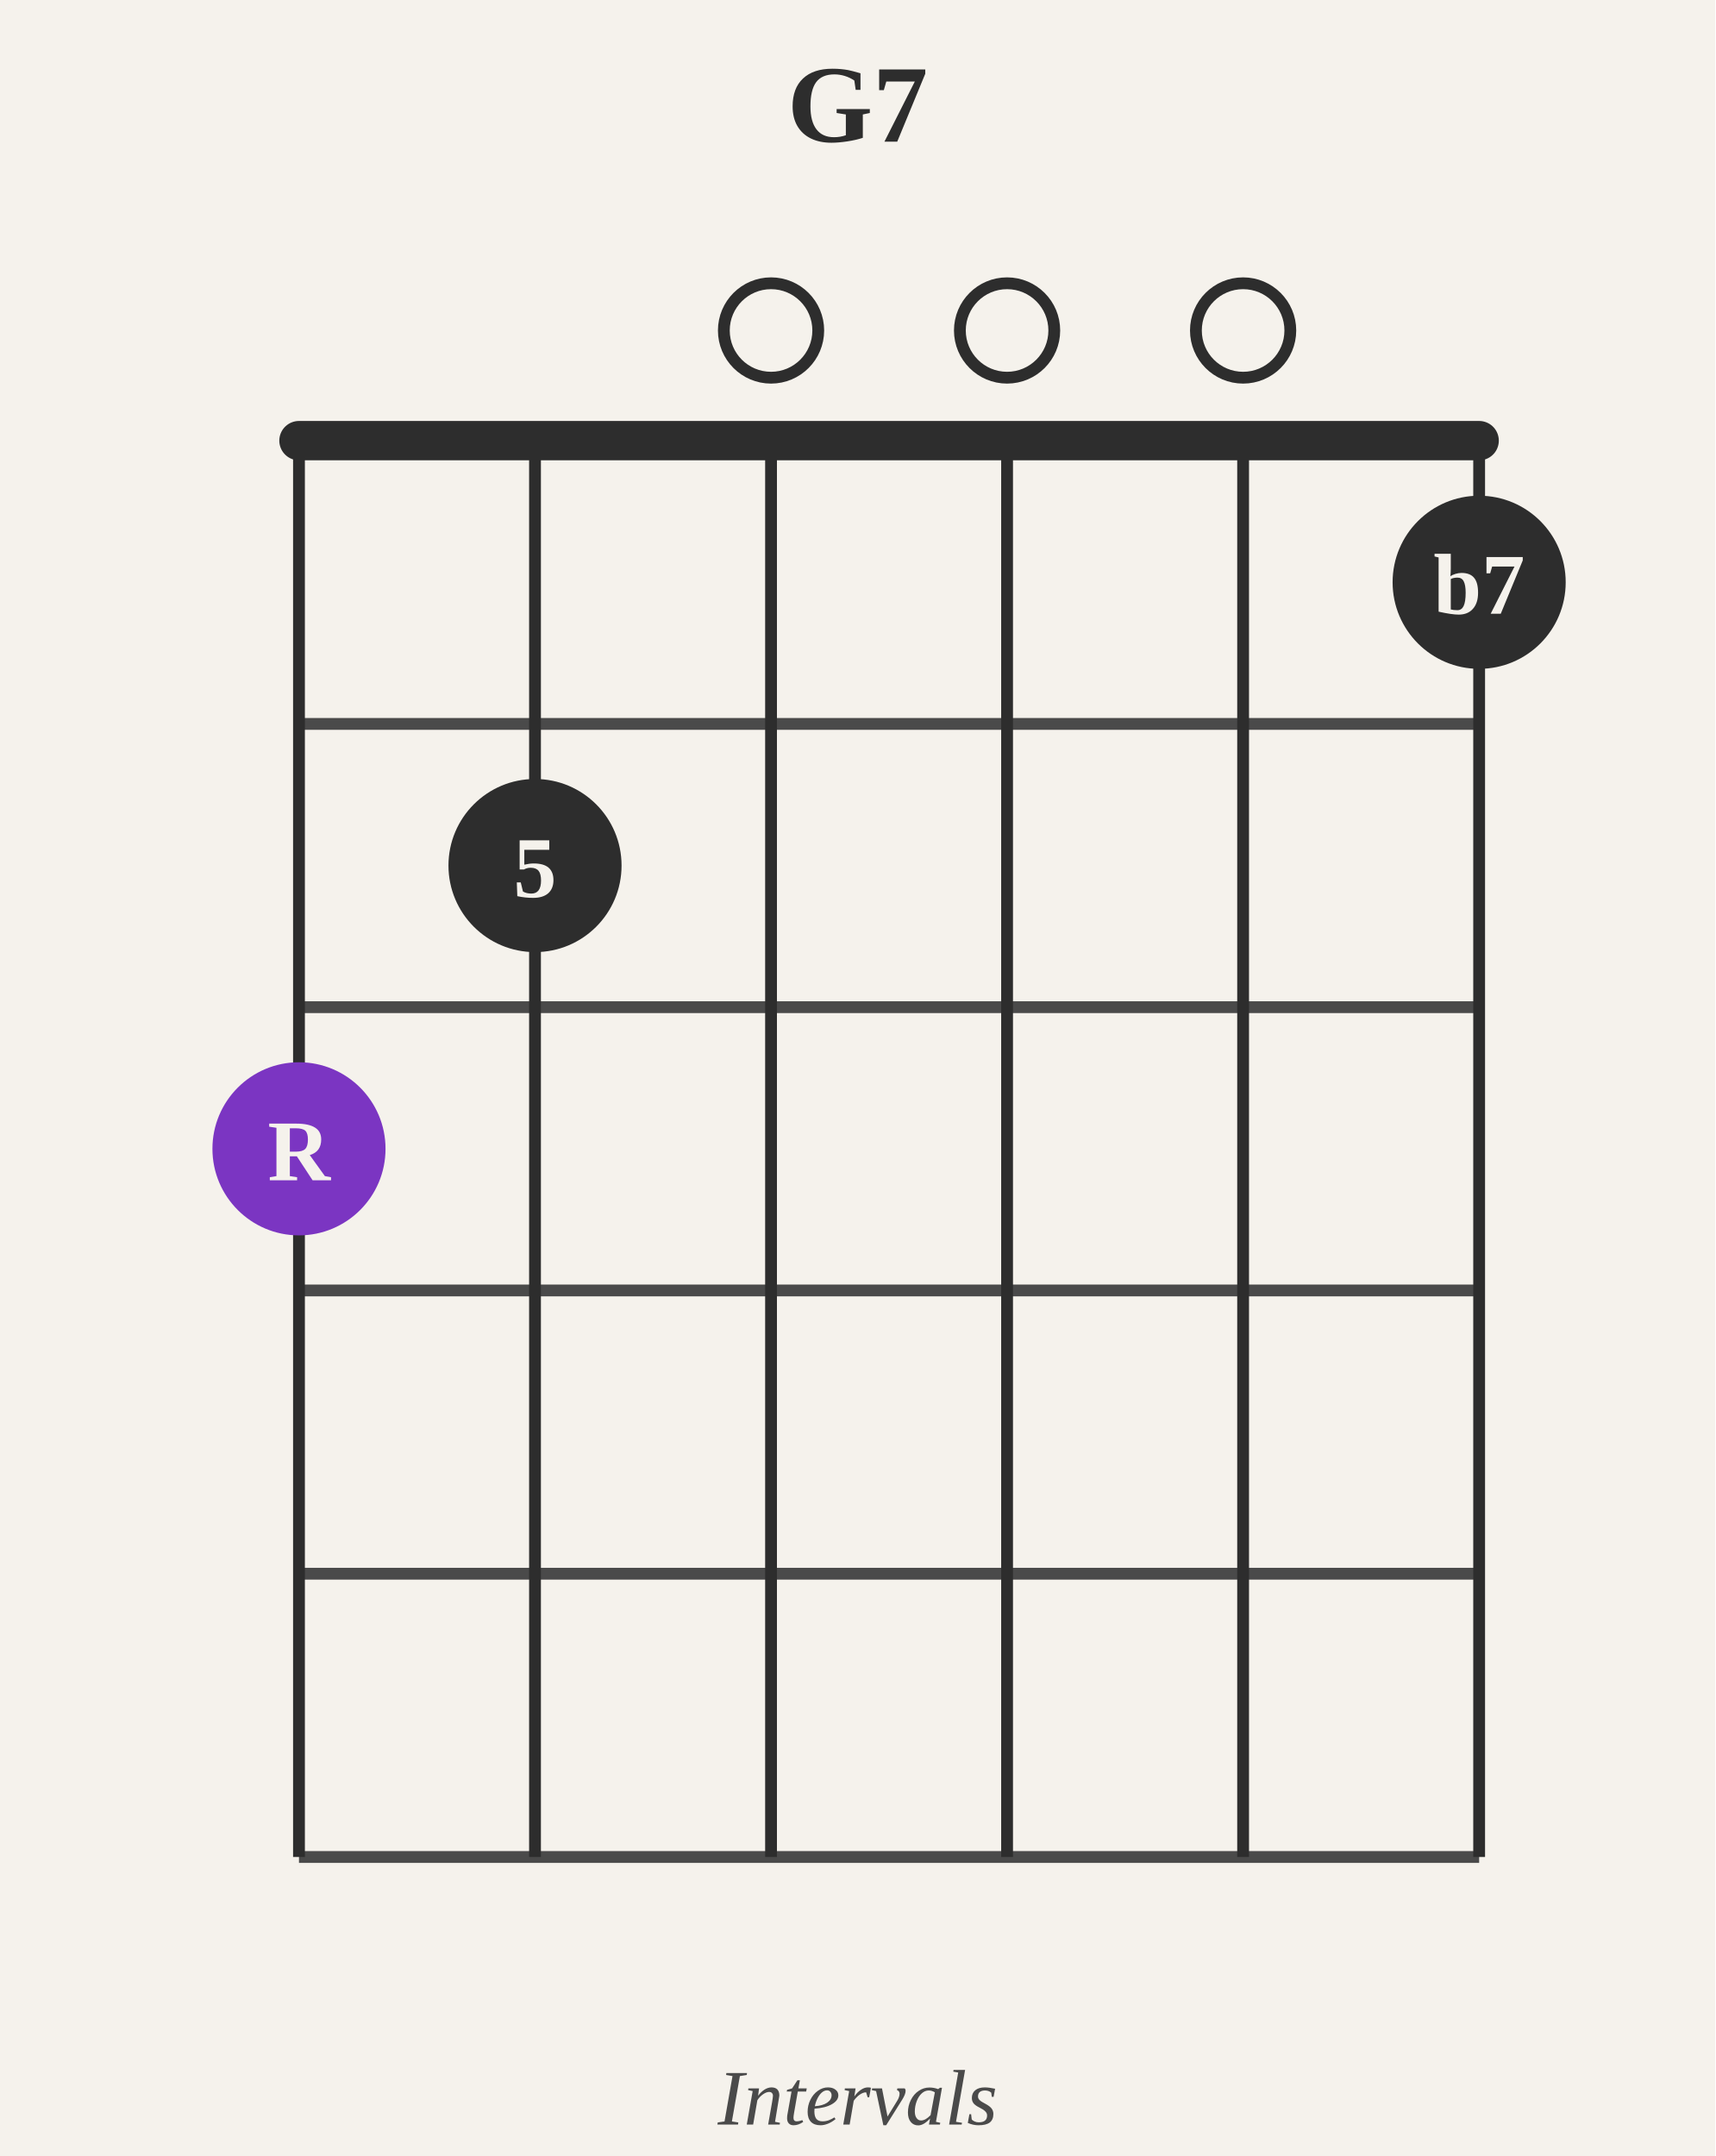
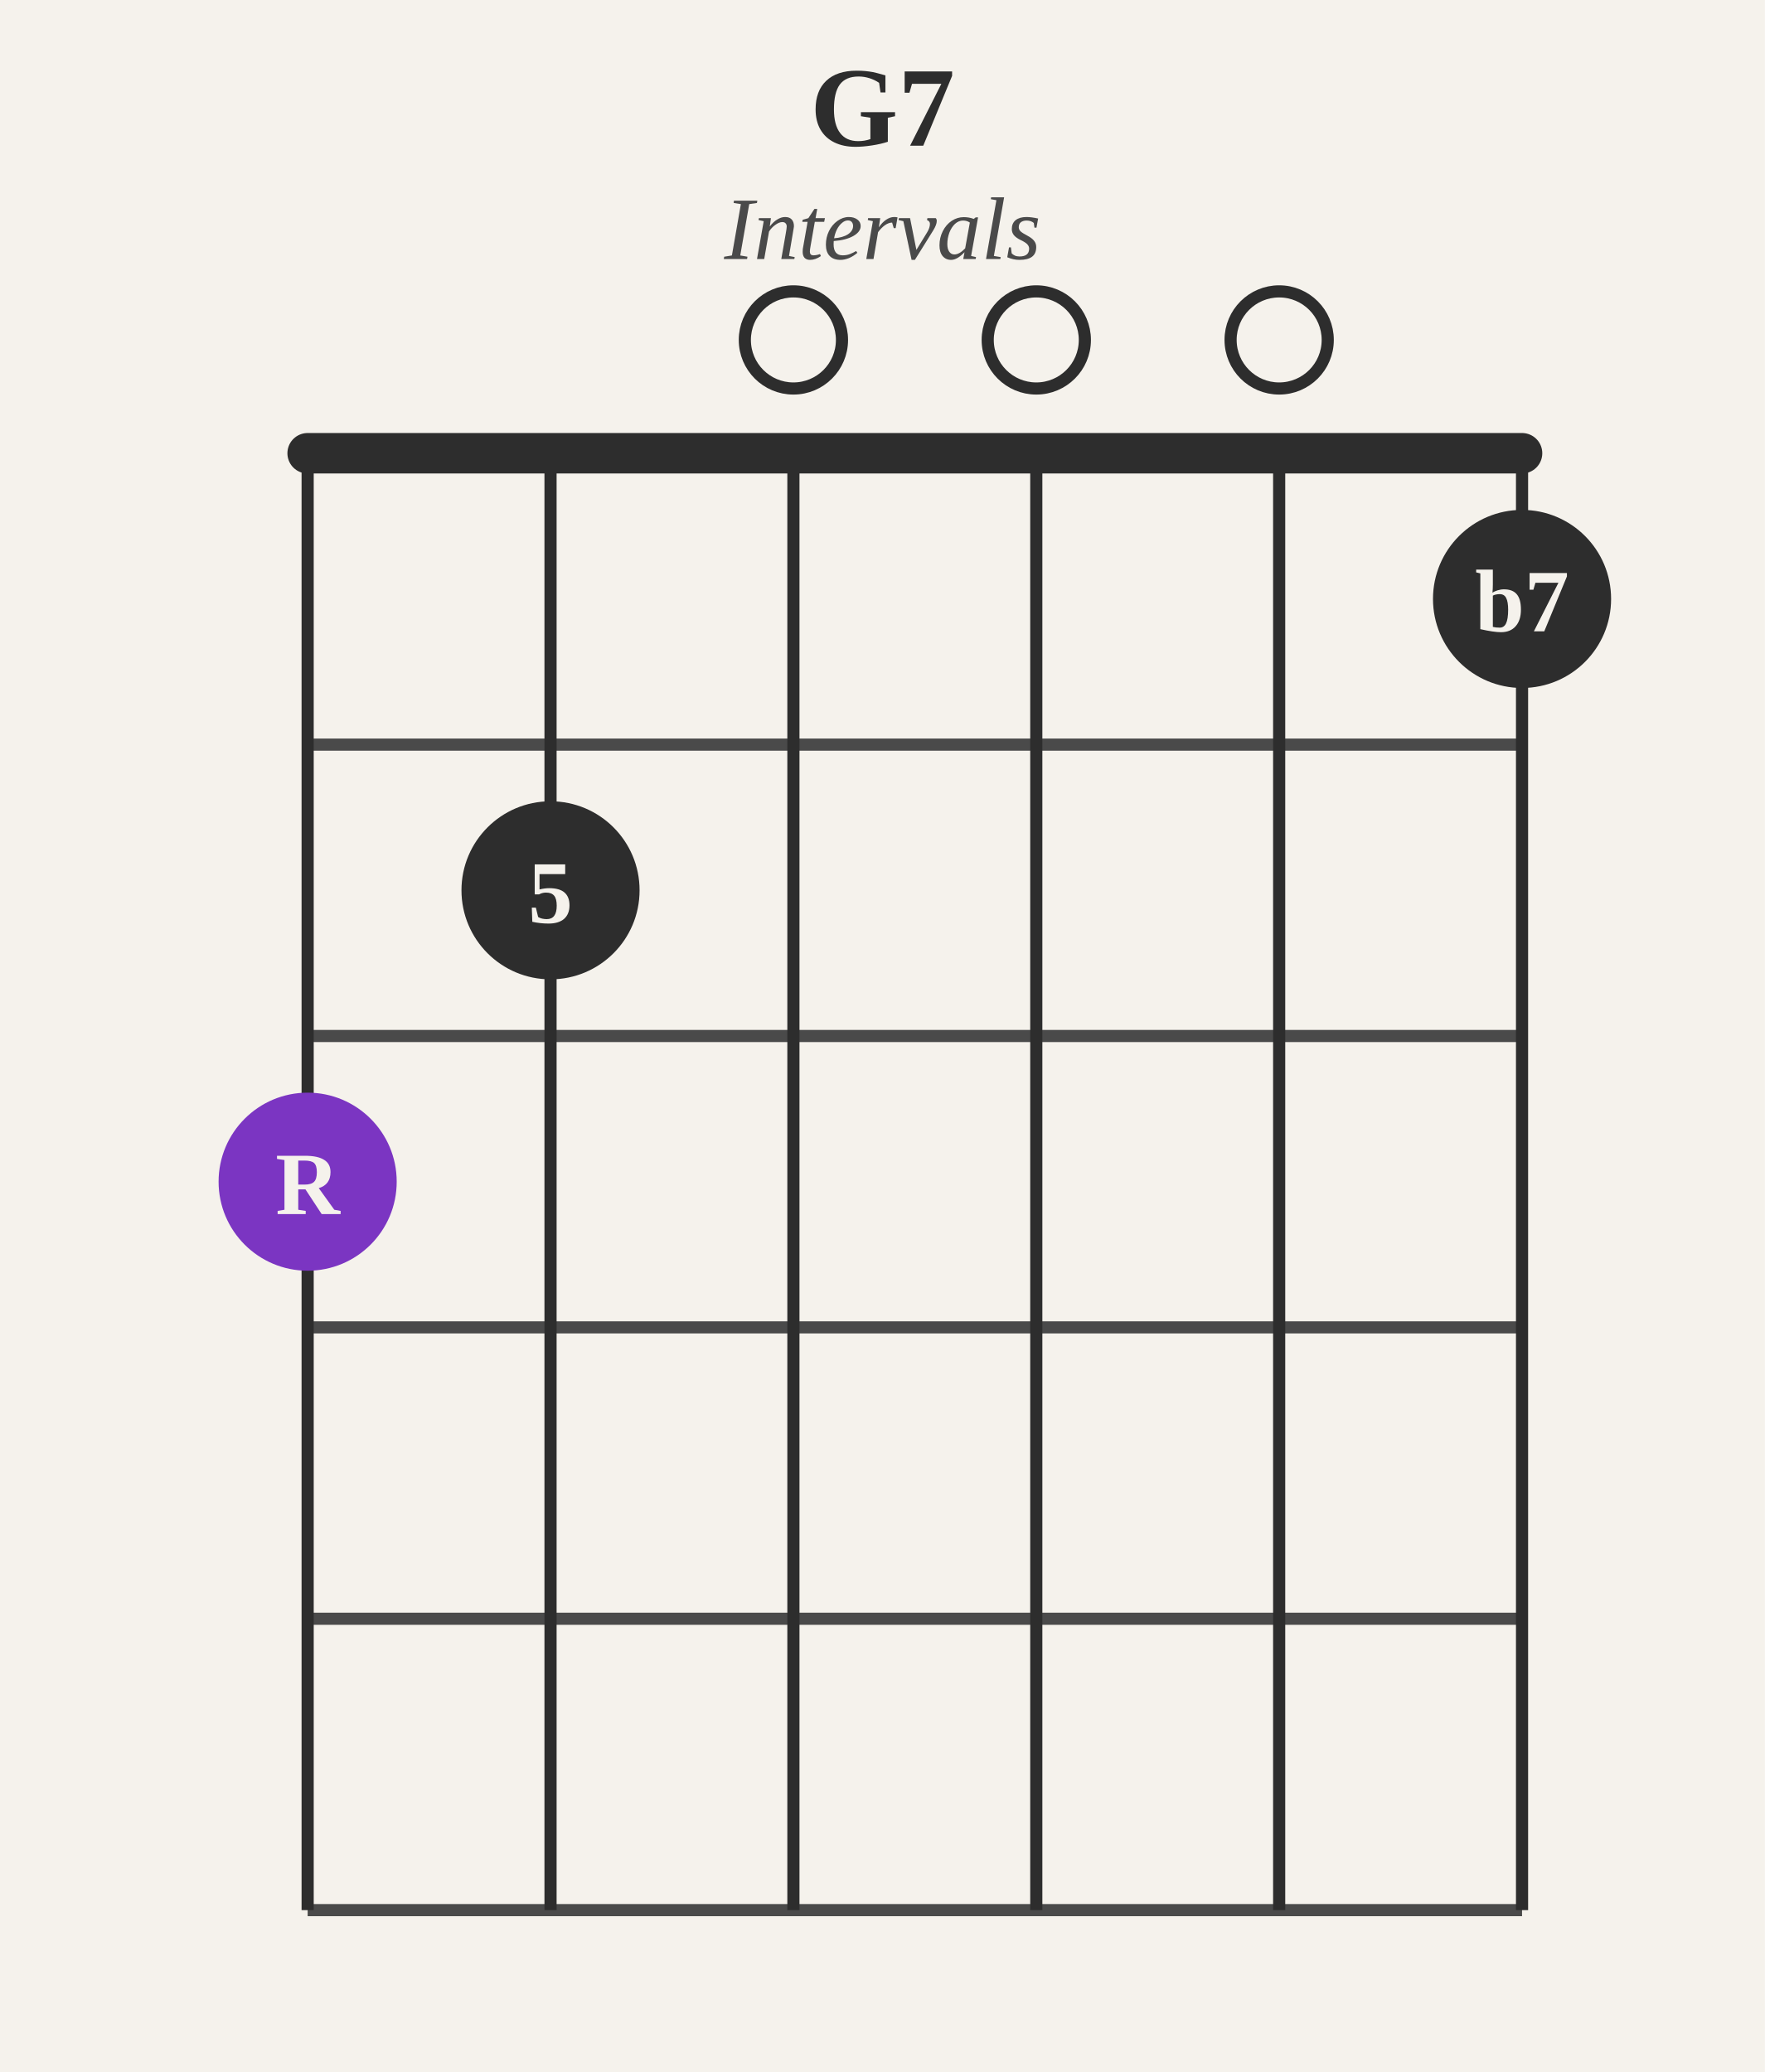
- <svg xmlns="http://www.w3.org/2000/svg" baseProfile="full" height="274" version="1.1" viewBox="0,0,218,274" width="218">
+ <svg xmlns="http://www.w3.org/2000/svg" baseProfile="full" height="256" version="1.1" viewBox="0,0,218,256" width="218">
  <defs />
-   <rect fill="#F5F2EC" height="274" width="218" x="0" y="0" />
+   <rect fill="#F5F2EC" height="256" width="218" x="0" y="0" />
  <text fill="#2D2D2D" font-family="Georgia, &quot;Times New Roman&quot;, serif" font-size="14" font-weight="bold" text-anchor="middle" x="109.0" y="18">G7</text>
+   <text fill="#4A4A4A" font-family="Georgia, &quot;Times New Roman&quot;, serif" font-size="11" font-style="italic" text-anchor="middle" x="109.0" y="32">Intervals</text>
  <circle cx="98" cy="42" fill="none" r="6" stroke="#2D2D2D" stroke-width="1.5" />
  <circle cx="128" cy="42" fill="none" r="6" stroke="#2D2D2D" stroke-width="1.5" />
  <circle cx="158" cy="42" fill="none" r="6" stroke="#2D2D2D" stroke-width="1.5" />
  <line stroke="#2D2D2D" stroke-linecap="round" stroke-width="5" x1="38" x2="188" y1="56" y2="56" />
  <line stroke="#4A4A4A" stroke-width="1.5" x1="38" x2="188" y1="92" y2="92" />
  <line stroke="#4A4A4A" stroke-width="1.5" x1="38" x2="188" y1="128" y2="128" />
  <line stroke="#4A4A4A" stroke-width="1.5" x1="38" x2="188" y1="164" y2="164" />
  <line stroke="#4A4A4A" stroke-width="1.5" x1="38" x2="188" y1="200" y2="200" />
  <line stroke="#4A4A4A" stroke-width="1.5" x1="38" x2="188" y1="236" y2="236" />
  <line stroke="#2D2D2D" stroke-width="1.5" x1="38" x2="38" y1="56" y2="236" />
  <line stroke="#2D2D2D" stroke-width="1.5" x1="68" x2="68" y1="56" y2="236" />
  <line stroke="#2D2D2D" stroke-width="1.5" x1="98" x2="98" y1="56" y2="236" />
  <line stroke="#2D2D2D" stroke-width="1.5" x1="128" x2="128" y1="56" y2="236" />
  <line stroke="#2D2D2D" stroke-width="1.5" x1="158" x2="158" y1="56" y2="236" />
  <line stroke="#2D2D2D" stroke-width="1.5" x1="188" x2="188" y1="56" y2="236" />
  <circle cx="38" cy="146.0" fill="#7B35C2" r="11" />
  <text fill="#F5F2EC" font-family="Georgia, &quot;Times New Roman&quot;, serif" font-size="11" font-weight="bold" text-anchor="middle" x="38" y="150.0">R</text>
  <circle cx="68" cy="110.0" fill="#2D2D2D" r="11" />
  <text fill="#F5F2EC" font-family="Georgia, &quot;Times New Roman&quot;, serif" font-size="11" font-weight="bold" text-anchor="middle" x="68" y="114.0">5</text>
  <circle cx="188" cy="74.0" fill="#2D2D2D" r="11" />
  <text fill="#F5F2EC" font-family="Georgia, &quot;Times New Roman&quot;, serif" font-size="11" font-weight="bold" text-anchor="middle" x="188" y="78.0">b7</text>
-   <text fill="#4A4A4A" font-family="Georgia, &quot;Times New Roman&quot;, serif" font-size="10" font-style="italic" text-anchor="middle" x="109.0" y="270">Intervals</text>
</svg>
